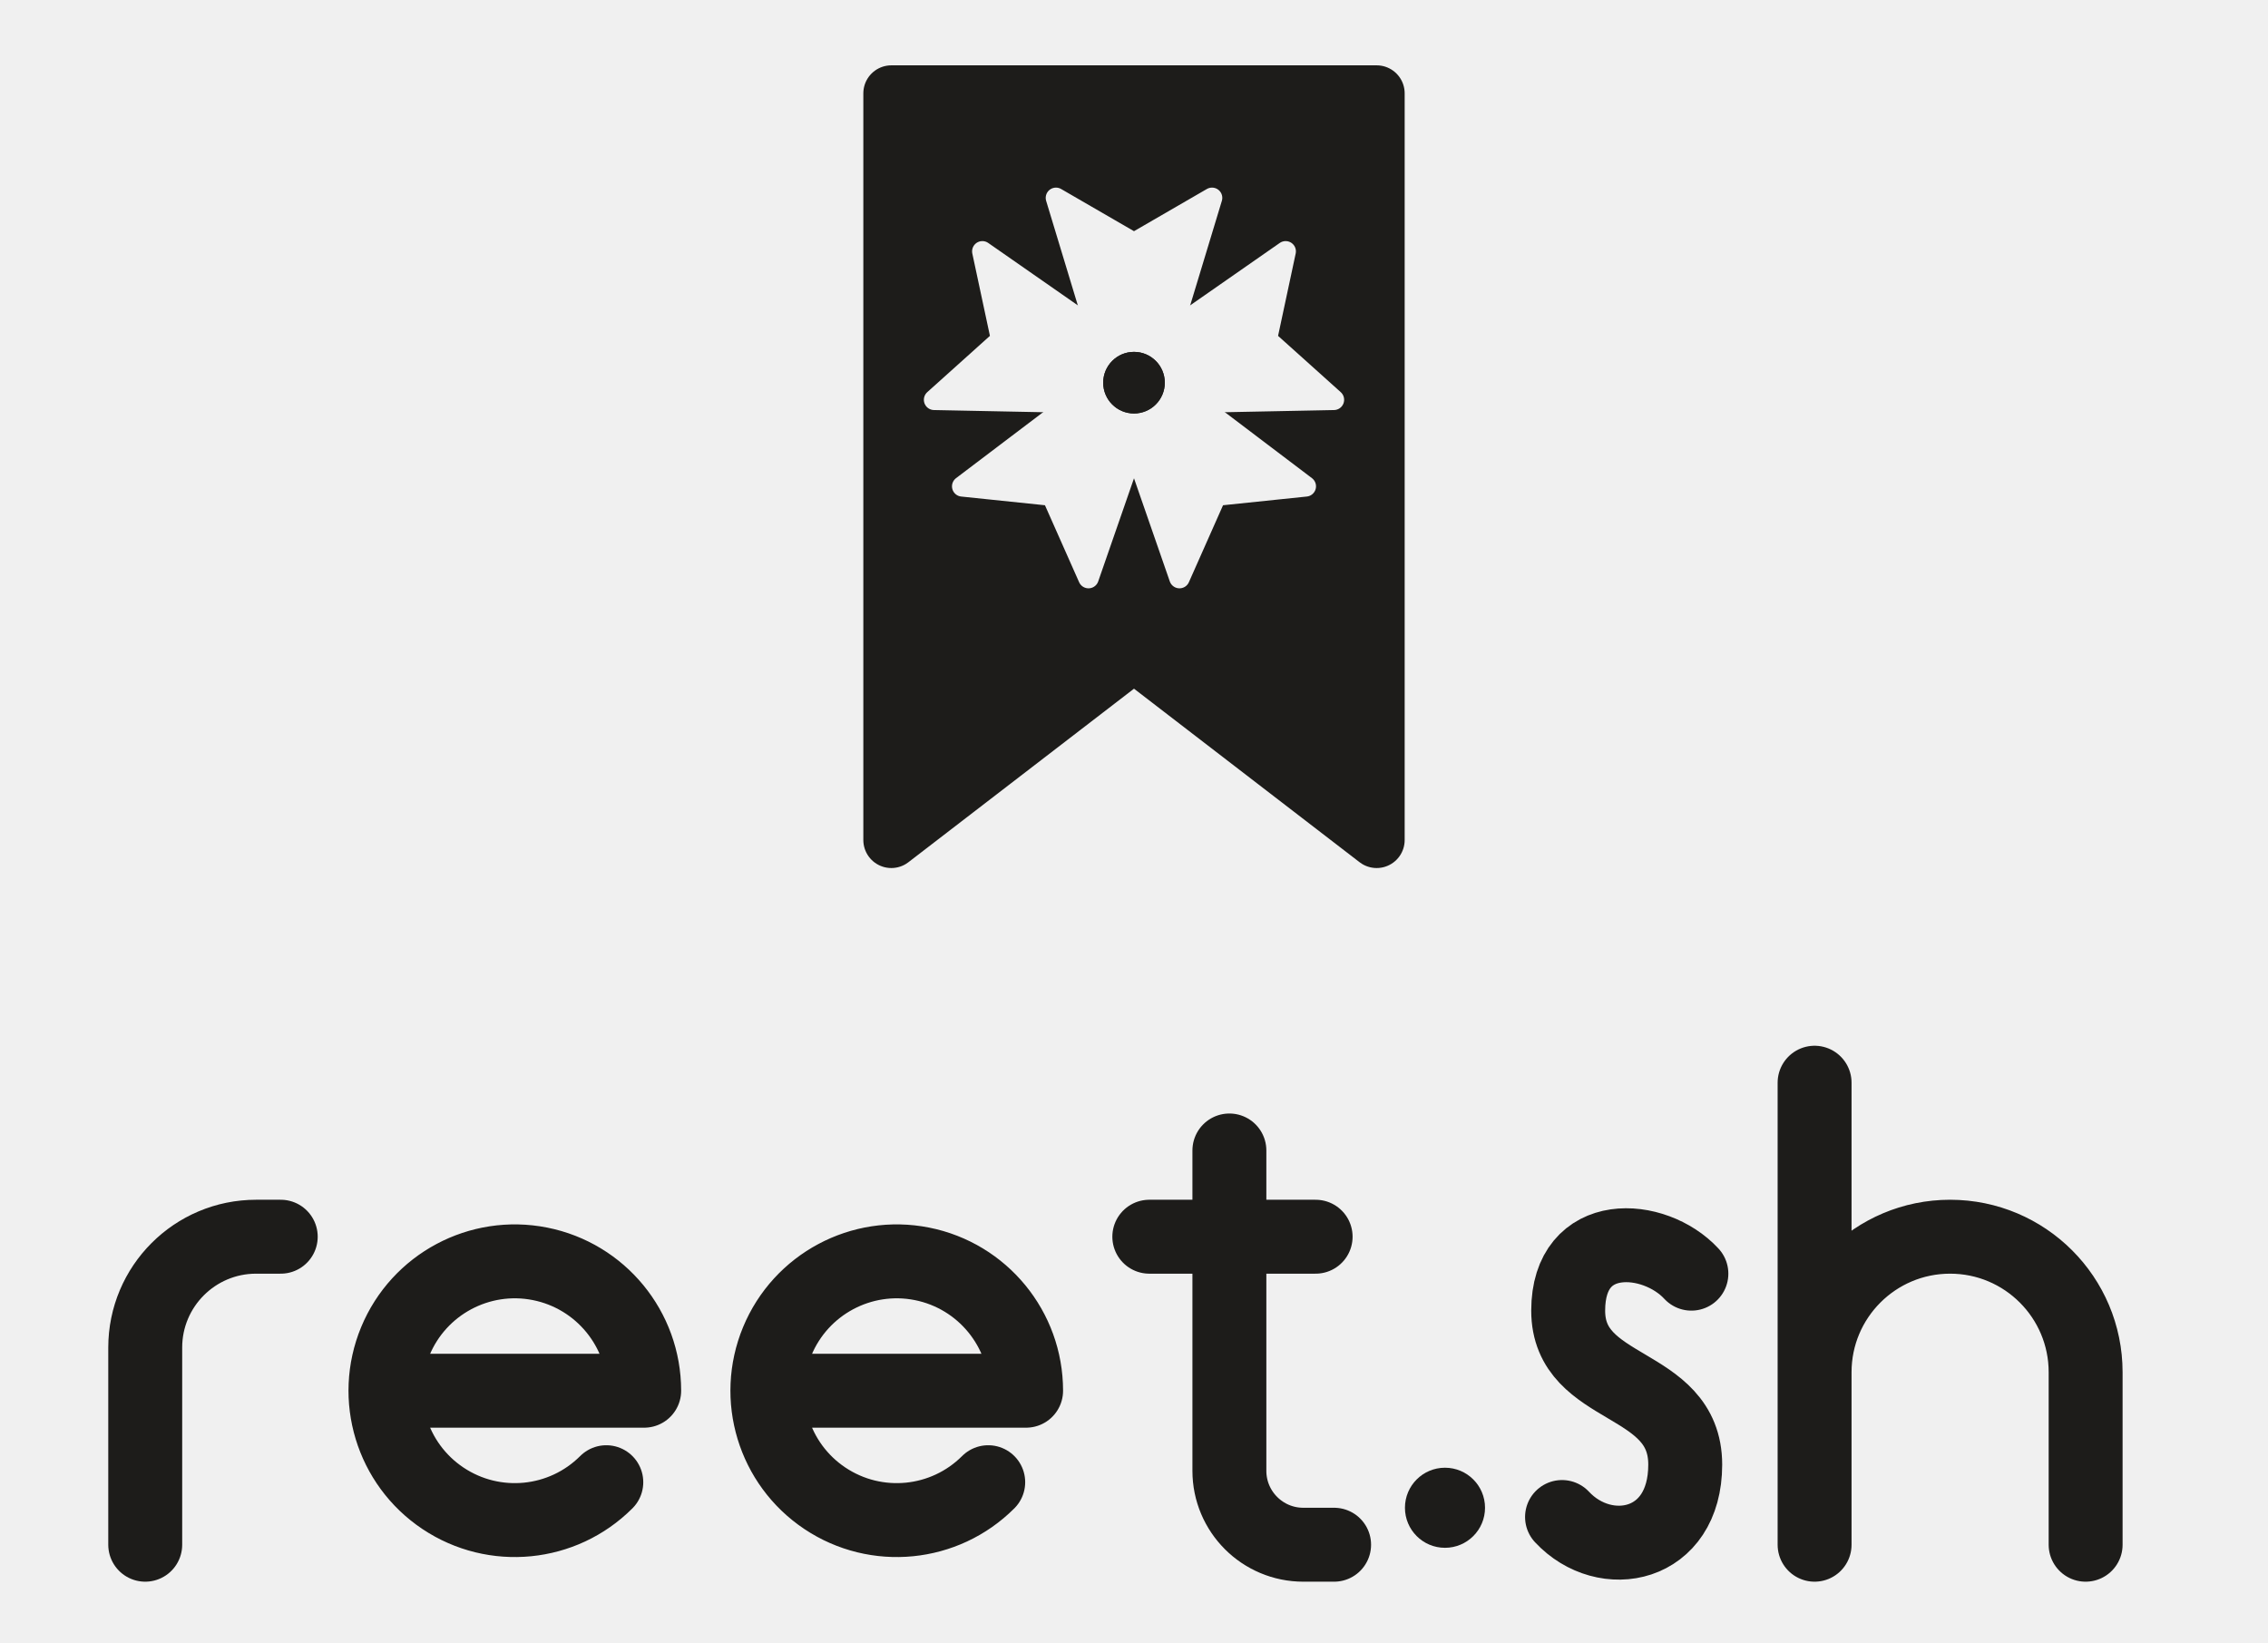
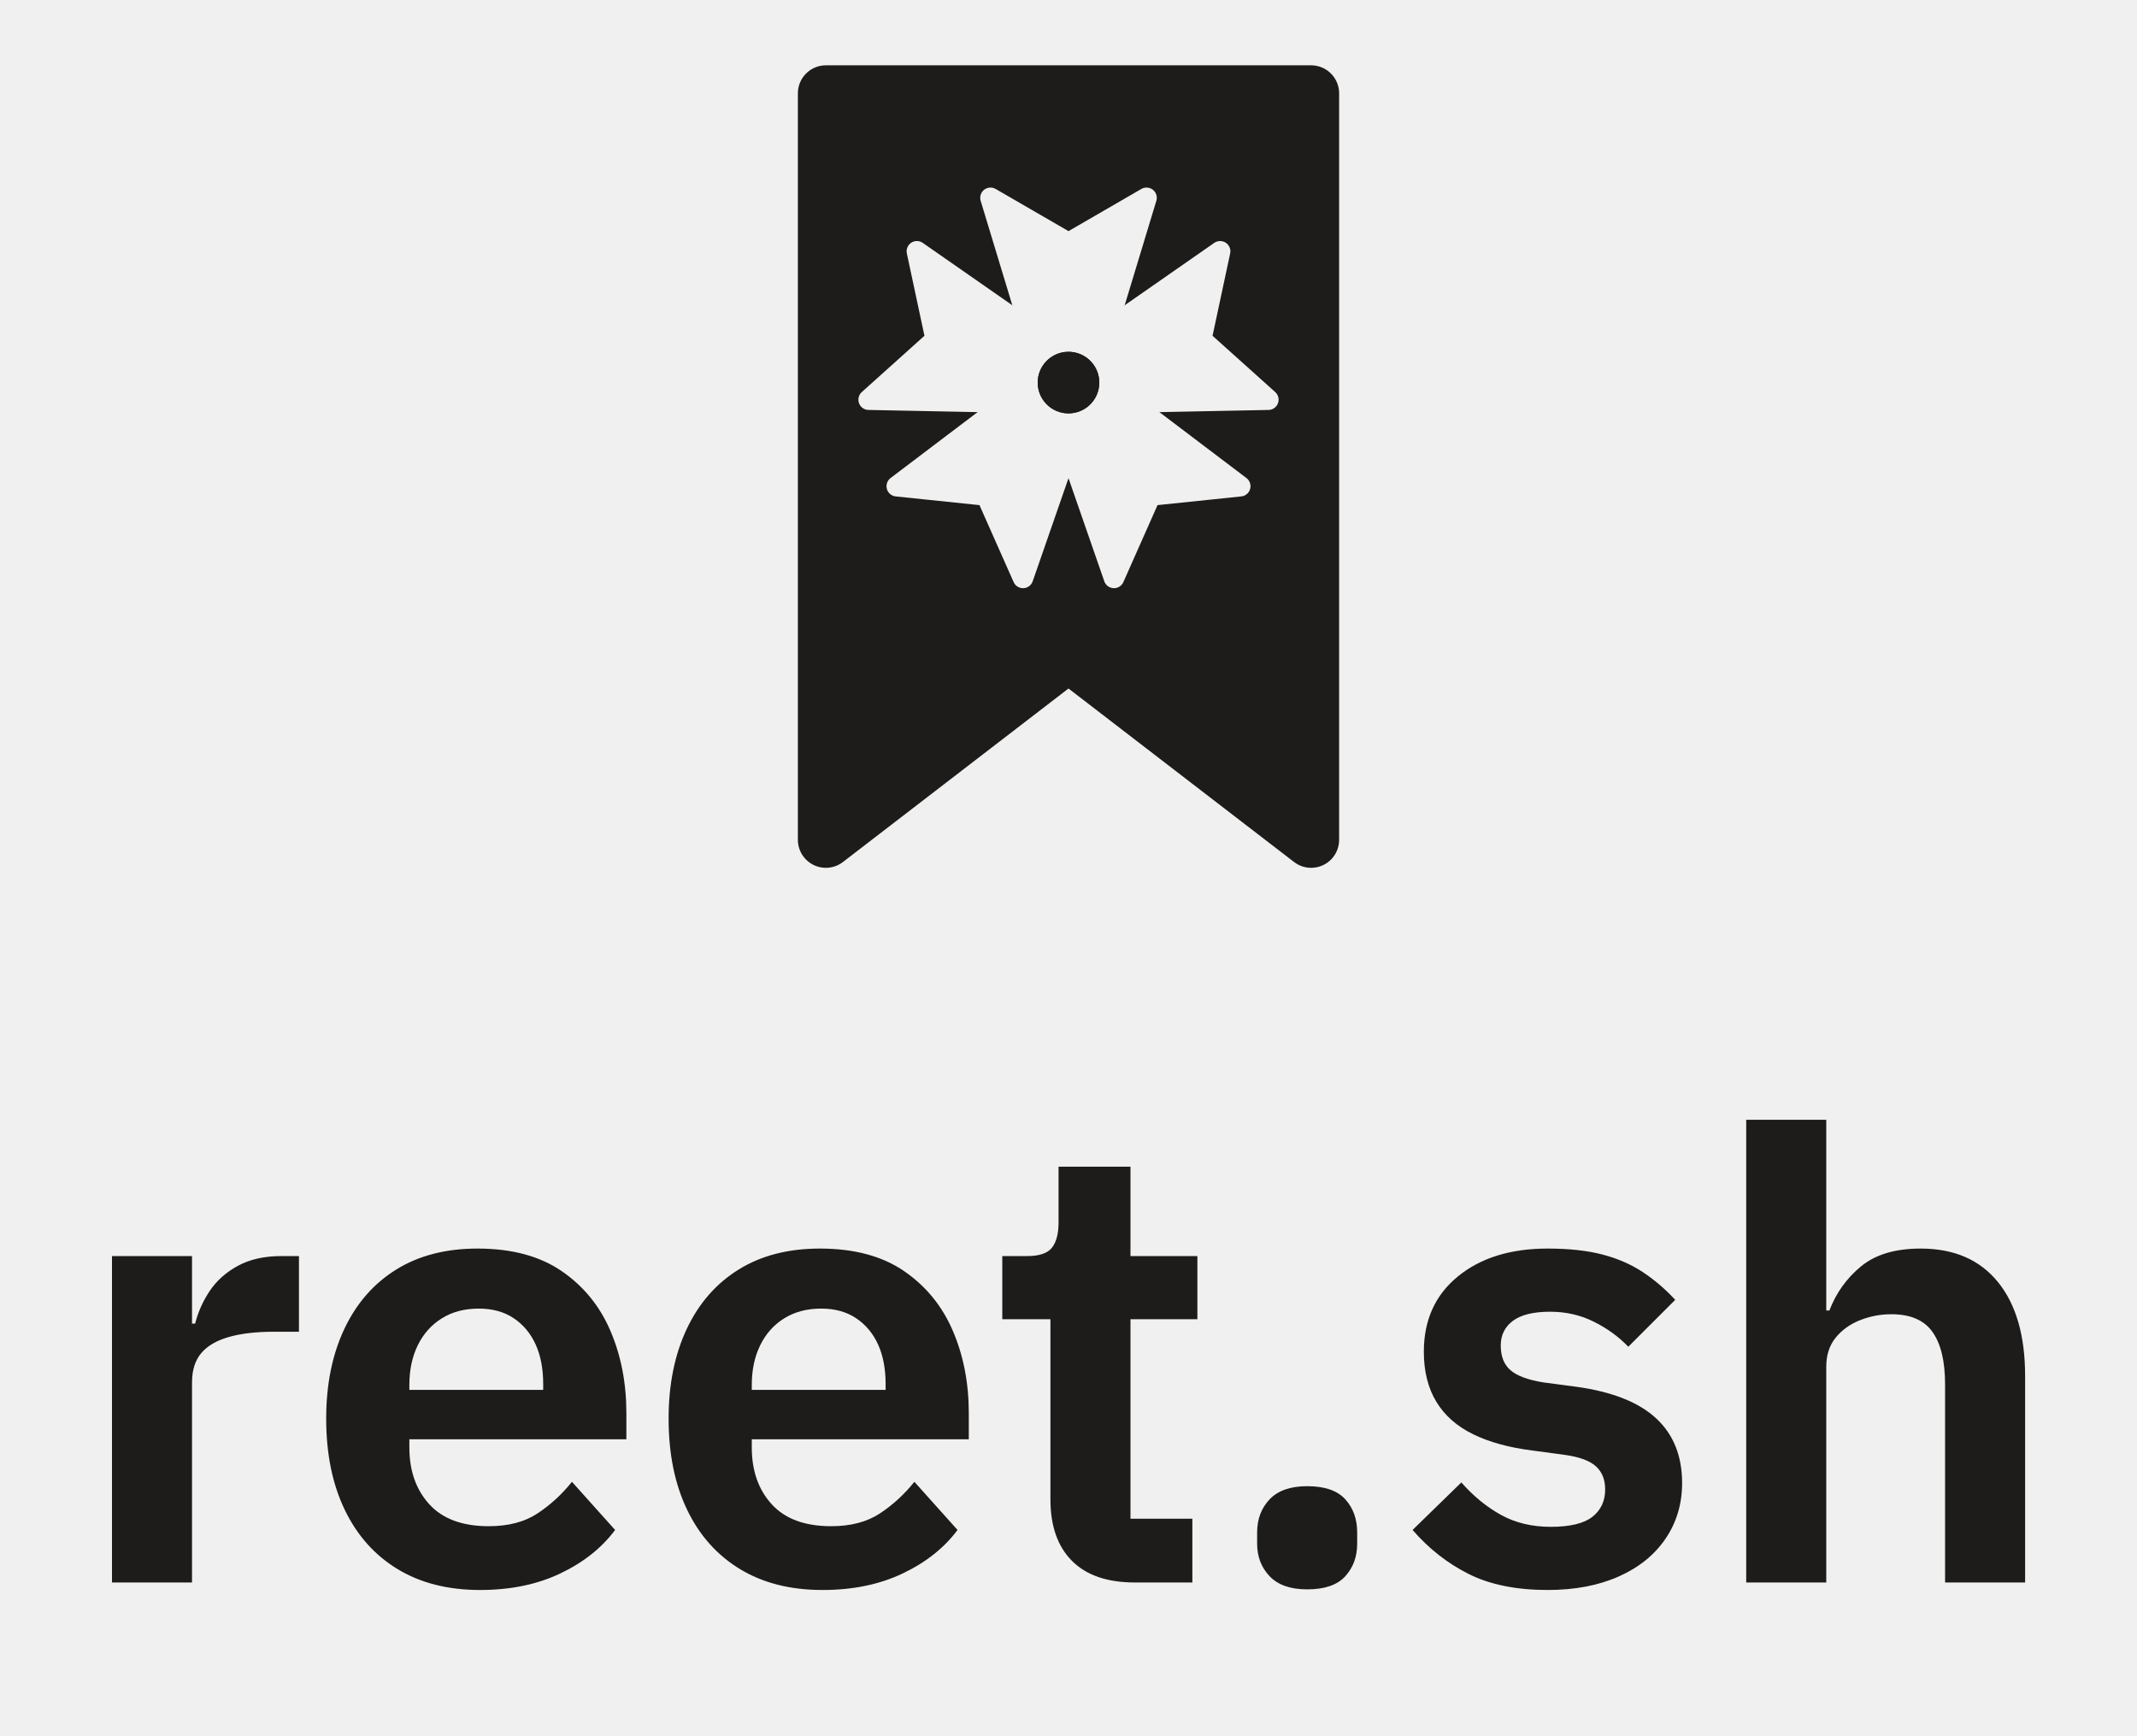
- <svg xmlns="http://www.w3.org/2000/svg" viewBox="0 0 243 176" role="img" aria-labelledby="t d">
-   <g id="icon" transform="translate(71.5,0)">
+ <svg xmlns="http://www.w3.org/2000/svg" viewBox="0 0 229 186" role="img" aria-labelledby="t d">
+   <g id="icon" transform="translate(64.5,0)">
    <mask id="rose-mono-dark">
      <rect width="100" height="100" fill="#fff" />
      <g transform="translate(50,41) scale(0.44)">
        <path d="M-9,-12H9L19,-45L0,-34L-19,-45Z" transform="rotate(0)" fill="#000" stroke="#000" stroke-width="5" stroke-linejoin="round" />
        <path d="M-9,-12H9L19,-45L0,-34L-19,-45Z" transform="rotate(72)" fill="#000" stroke="#000" stroke-width="5" stroke-linejoin="round" />
        <path d="M-9,-12H9L19,-45L0,-34L-19,-45Z" transform="rotate(144)" fill="#000" stroke="#000" stroke-width="5" stroke-linejoin="round" />
        <path d="M-9,-12H9L19,-45L0,-34L-19,-45Z" transform="rotate(216)" fill="#000" stroke="#000" stroke-width="5" stroke-linejoin="round" />
        <path d="M-9,-12H9L19,-45L0,-34L-19,-45Z" transform="rotate(288)" fill="#000" stroke="#000" stroke-width="5" stroke-linejoin="round" />
        <circle r="13" fill="#000" />
        <circle r="7.5" fill="#fff" />
      </g>
    </mask>
    <path mask="url(#rose-mono-dark)" fill="#1d1c1a" stroke="#1d1c1a" stroke-width="6" stroke-linejoin="round" d="M24,10H76V90L50,70L24,90Z" />
    <circle cx="50" cy="41" r="3.3" fill="#1d1c1a" />
  </g>
-   <g transform="translate(11.6,116) scale(0.33)">
-     <g id="wordmark" fill="none" stroke-width="24" stroke-linecap="round" stroke-linejoin="round">
-       <path stroke="#1d1c1a" d="M12,150V86A36,36 0 0 1 48,50H56 M90,100H174A42,42 0 1 0 161.7,129.7 M214,100H298A42,42 0 1 0 285.7,129.7 M364,22V126A24,24 0 0 0 388,150H398 M338,50H392" />
-       <circle fill="#1d1c1a" cx="434" cy="138" r="13" />
-       <path stroke="#1d1c1a" d="M514,62C502,49 474,47 474,74C474,101 512,96 512,124C512,151 486,156 472,141 M554,0V150M554,94A44,44 0 0 1 642,94V150" />
+   <g transform="translate(12.00,120) scale(0.3498)">
+     <g id="wordmark">
+       <path fill="#1d1c1a" d="M24.52 141.76H0V41.76H24.52V62.45H25.48Q26.82 57.09 29.98 52.39Q33.14 47.7 38.6 44.73Q44.06 41.76 51.92 41.76H57.28V64.94H49.62Q41.38 64.94 35.73 66.57Q30.08 68.2 27.3 71.55Q24.52 74.9 24.52 80.46Z M112.75 144.06Q98 144.06 87.46 137.64Q76.93 131.23 71.28 119.44Q65.62 107.66 65.62 91.57Q65.62 75.86 71.18 64.08Q76.74 52.3 87.08 45.88Q97.43 39.46 111.98 39.46Q127.69 39.46 137.75 46.36Q147.81 53.26 152.69 64.66Q157.58 76.05 157.58 89.85V97.89H91.1V100.38Q91.1 111.11 97.23 117.82Q103.36 124.52 115.43 124.52Q124.44 124.52 130.38 120.59Q136.31 116.67 140.91 110.92L154.13 125.67Q148 133.91 137.37 138.98Q126.74 144.06 112.75 144.06ZM112.37 57.85Q105.85 57.85 101.07 60.82Q96.28 63.79 93.69 69.06Q91.1 74.33 91.1 81.23V82.76H132.1V81.03Q132.1 73.95 129.8 68.87Q127.5 63.79 123.1 60.82Q118.69 57.85 112.37 57.85Z M217.65 144.06Q202.9 144.06 192.36 137.64Q181.82 131.23 176.17 119.44Q170.52 107.66 170.52 91.57Q170.52 75.86 176.08 64.08Q181.63 52.3 191.98 45.88Q202.32 39.46 216.88 39.46Q232.59 39.46 242.65 46.36Q252.7 53.26 257.59 64.66Q262.48 76.05 262.48 89.85V97.89H196V100.38Q196 111.11 202.13 117.82Q208.26 124.52 220.33 124.52Q229.33 124.52 235.27 120.59Q241.21 116.67 245.81 110.92L259.03 125.67Q252.9 133.91 242.26 138.98Q231.63 144.06 217.65 144.06ZM217.26 57.85Q210.75 57.85 205.96 60.82Q201.17 63.79 198.59 69.06Q196 74.33 196 81.23V82.76H237V81.03Q237 73.95 234.7 68.87Q232.4 63.79 227.99 60.82Q223.59 57.85 217.26 57.85Z M330.97 141.76H313.35Q300.7 141.76 294.1 135.15Q287.49 128.54 287.49 116.28V61.11H272.74V41.76H280.4Q285.95 41.76 287.97 39.18Q289.98 36.59 289.98 31.42V14.37H312.01V41.76H332.51V61.11H312.01V122.22H330.97Z" />
+       <path fill="#1d1c1a" d="M366.14 143.87Q358.48 143.87 354.64 139.85Q350.81 135.82 350.81 129.89V126.44Q350.81 120.31 354.64 116.28Q358.48 112.26 366.14 112.26Q374.18 112.26 377.82 116.28Q381.46 120.31 381.46 126.44V129.89Q381.46 135.82 377.82 139.85Q374.18 143.87 366.14 143.87Z M439.81 144.06Q425.44 144.06 415.67 139.18Q405.9 134.29 398.43 125.67L413.37 111.11Q418.93 117.43 425.54 121.07Q432.15 124.71 440.77 124.71Q449.58 124.71 453.51 121.65Q457.43 118.58 457.43 113.22Q457.43 108.81 454.66 106.23Q451.88 103.64 445.17 102.68L435.21 101.34Q424.48 100 417.01 96.36Q409.54 92.72 405.71 86.4Q401.88 80.08 401.88 71.07Q401.88 56.51 412.32 47.99Q422.76 39.46 439.81 39.46Q449.58 39.46 456.57 41.28Q463.56 43.1 468.93 46.65Q474.29 50.19 478.89 55.17L464.52 69.54Q460.11 64.94 453.98 61.88Q447.85 58.81 440.57 58.81Q432.91 58.81 429.18 61.59Q425.44 64.37 425.44 69.16Q425.44 74.14 428.41 76.72Q431.38 79.31 438.47 80.46L448.62 81.8Q465.1 84.1 473.05 91.48Q481 98.85 481 111.3Q481 120.88 475.92 128.35Q470.84 135.82 461.55 139.94Q452.26 144.06 439.81 144.06Z M500.64 141.76V0H525.16V58.43H526.12Q529.19 50.38 535.8 44.92Q542.41 39.46 554.09 39.46Q569.42 39.46 577.75 49.71Q586.08 59.96 586.08 78.54V141.76H561.56V81.03Q561.56 70.5 557.73 65.04Q553.9 59.58 545.09 59.58Q540.11 59.58 535.51 61.4Q530.91 63.22 528.04 66.76Q525.16 70.31 525.16 75.67V141.76Z" />
    </g>
  </g>
</svg>
